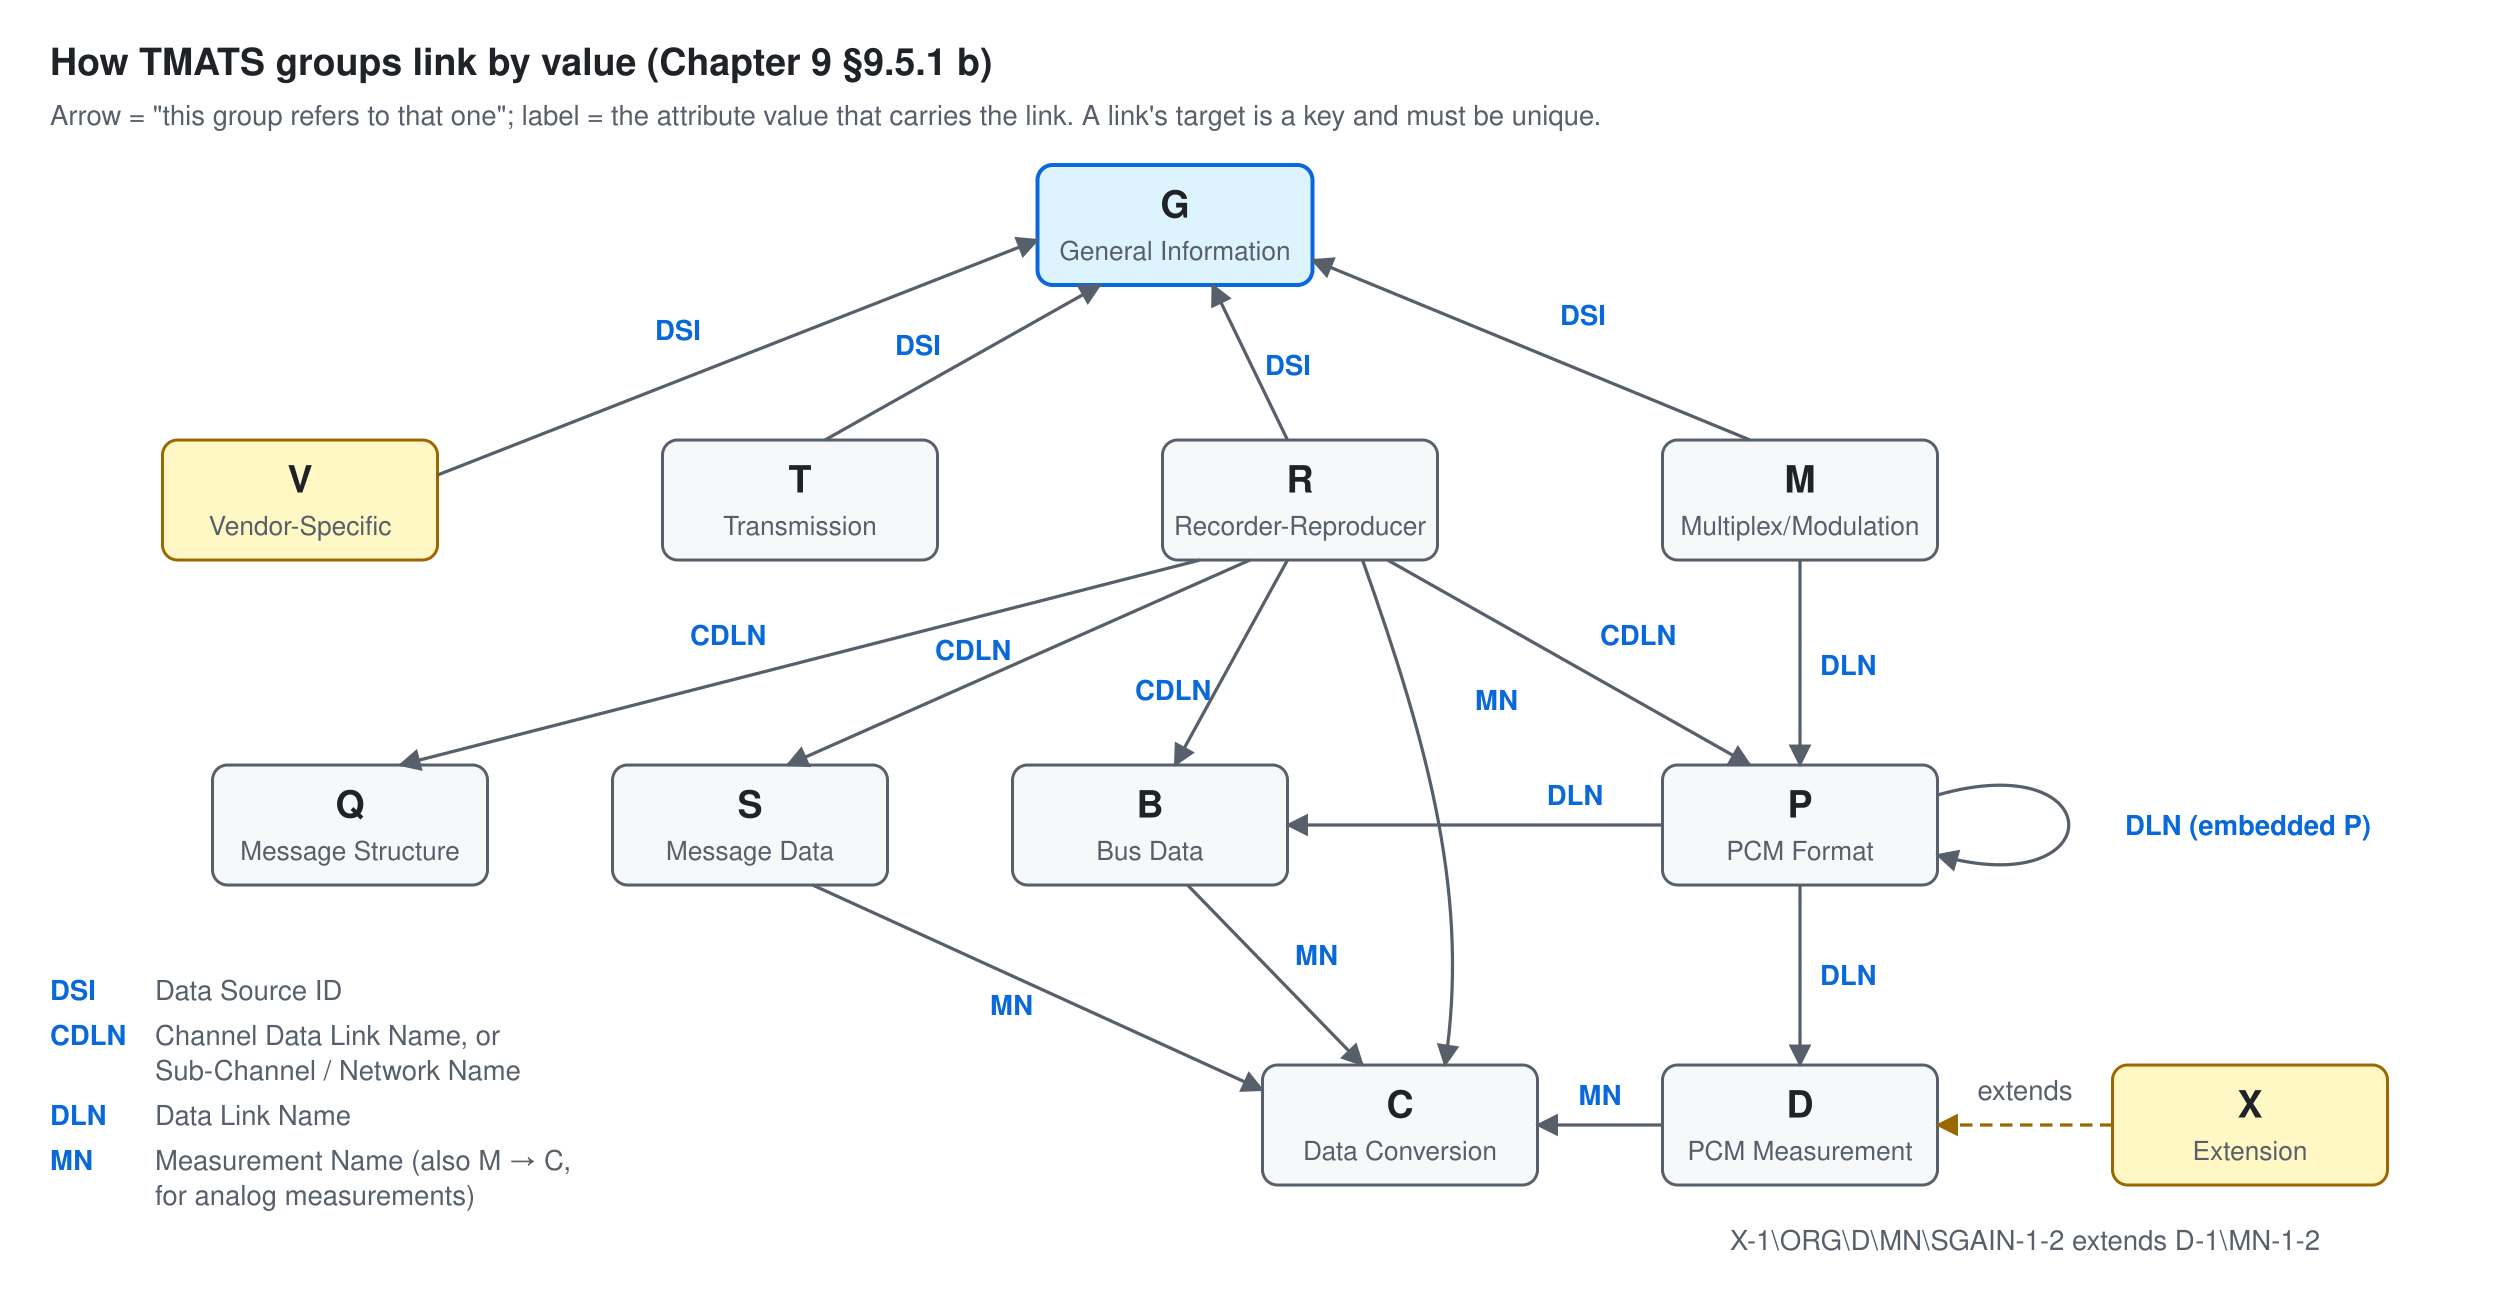
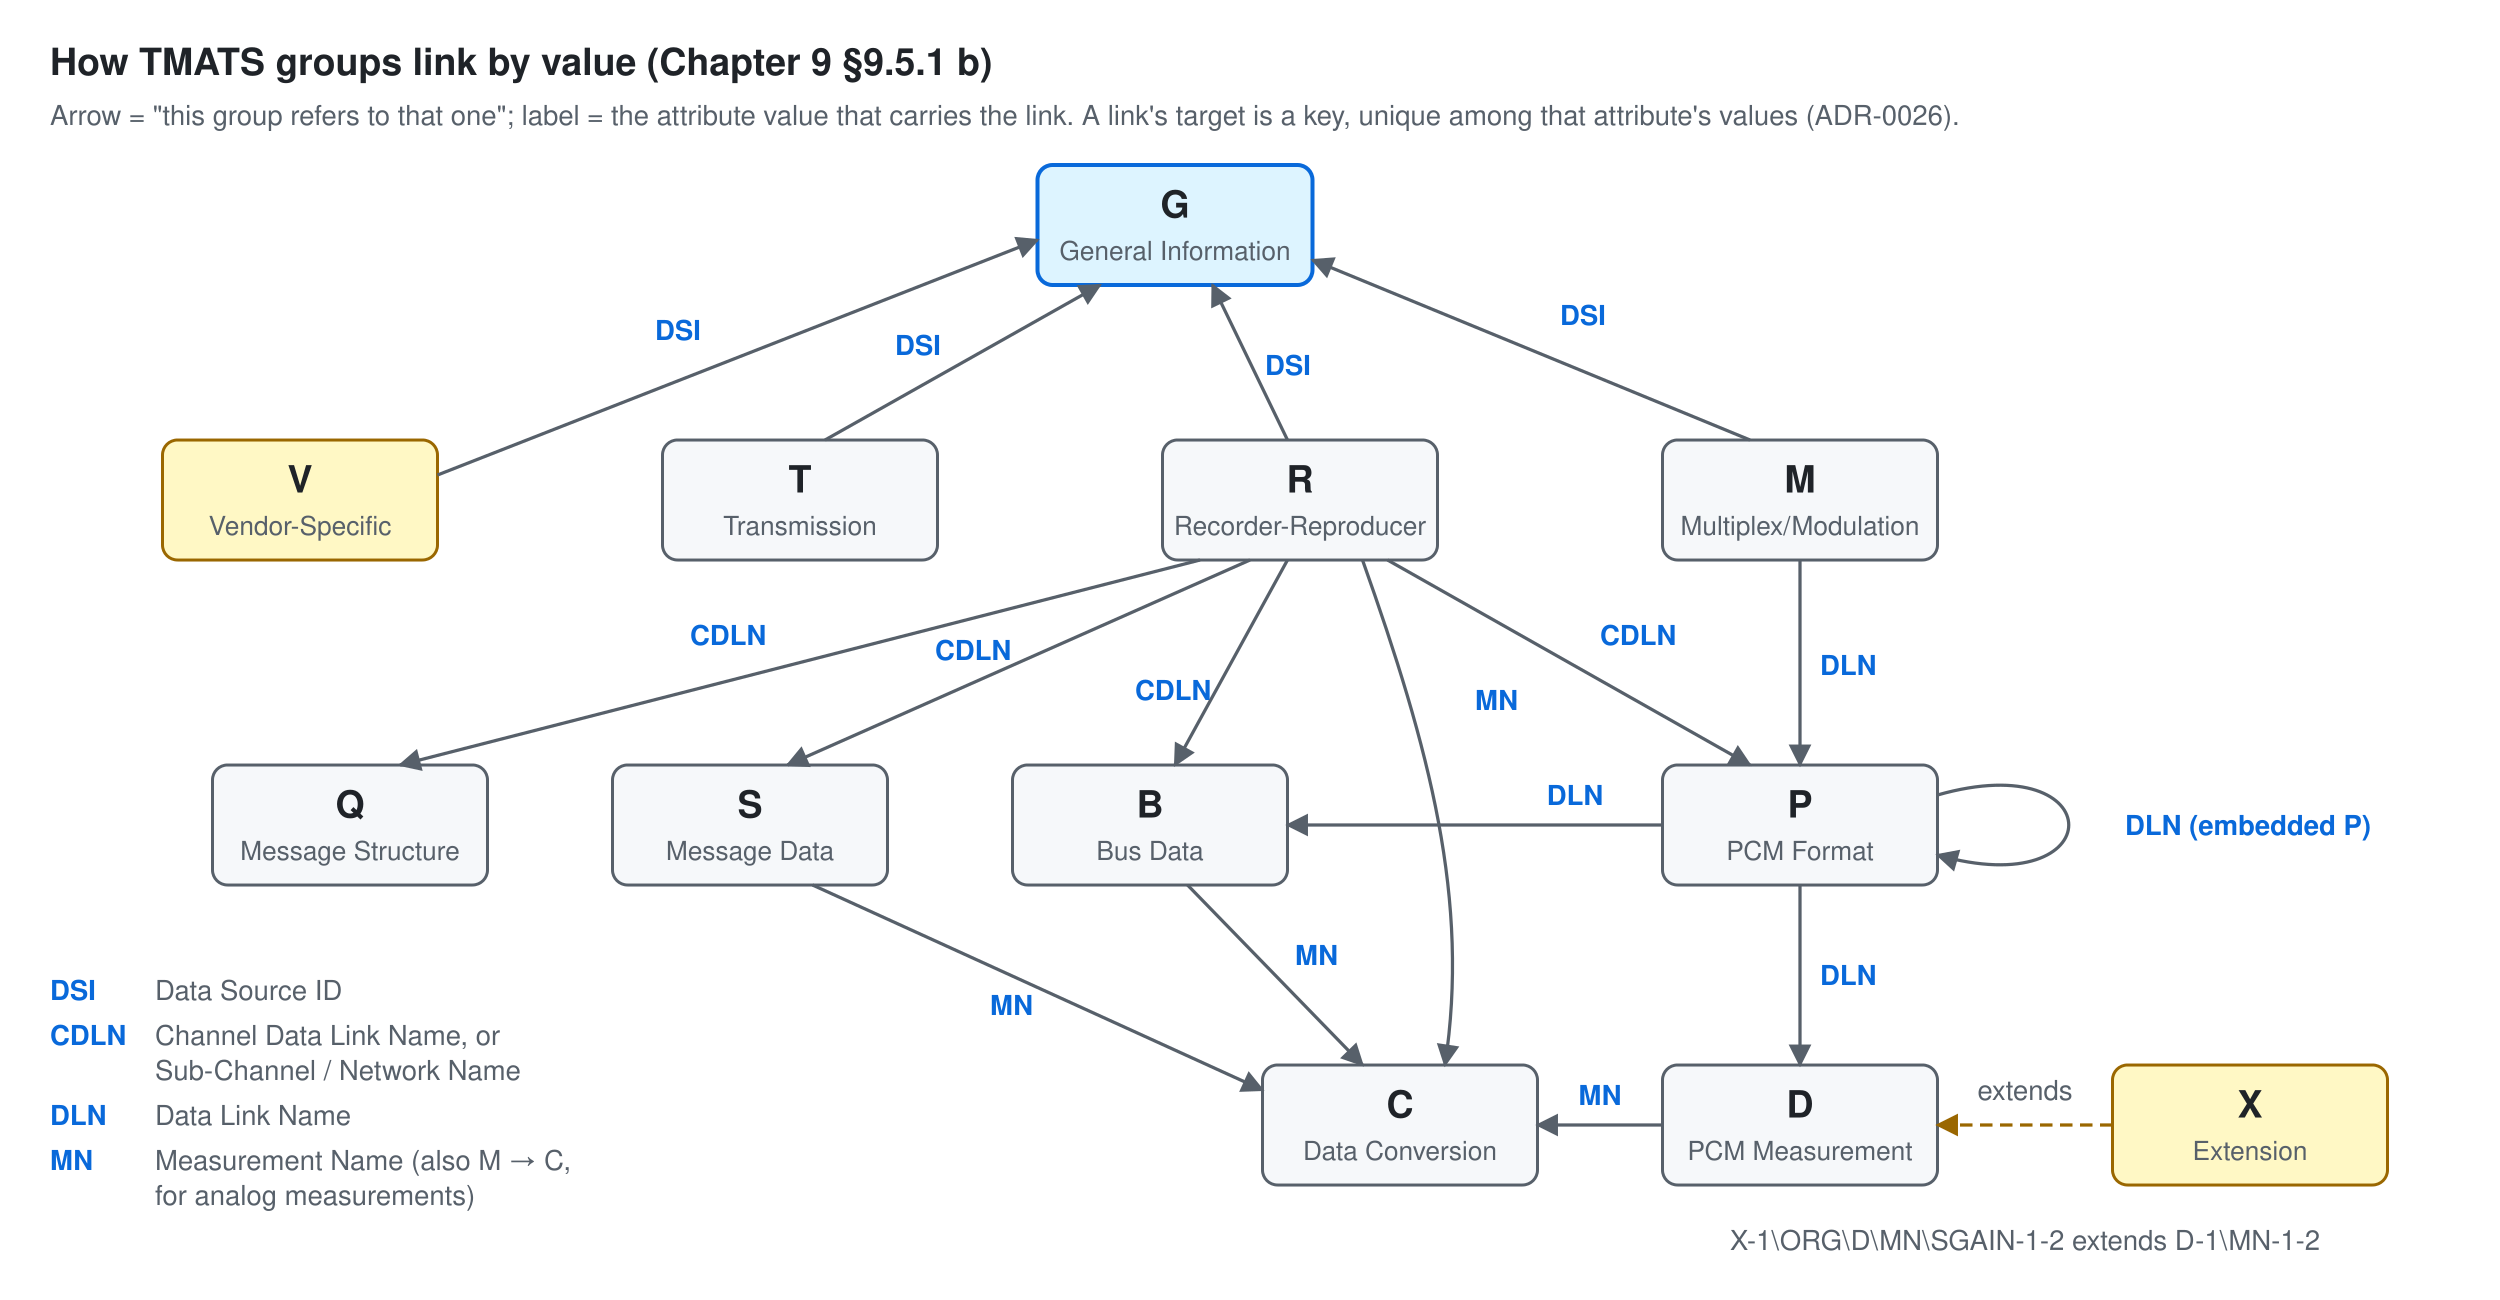
<svg xmlns="http://www.w3.org/2000/svg" viewBox="0 0 1000 520" role="img" aria-label="Chapter 9 group relationships (106-23 section 9.5.1 b): T, R, M, and V tie to G by Data Source ID; R ties to P, B, S, and Q by Channel Data Link Name; M ties to P, and P to embedded P, D, and B, by Data Link Name; R, D, B, and S tie to C by Measurement Name, and M does for analog measurements; X attributes extend any attribute with matching indices.">
  <style>
    text { font-family: -apple-system, "Segoe UI", Helvetica, Arial, sans-serif; font-size: 12px; fill: #1f2328; }
    .t { font-size: 15px; font-weight: 600; }
    .g { font-size: 15px; font-weight: 700; }
    .n { font-size: 10.5px; fill: #57606a; }
    .l { font-size: 11px; fill: #57606a; }
    .e { font-size: 11px; font-weight: 600; fill: #0969da; }
    .box { fill: #f6f8fa; stroke: #57606a; stroke-width: 1.2; }
    .hub { fill: #ddf4ff; stroke: #0969da; stroke-width: 1.6; }
    .ext { fill: #fff8c5; stroke: #9a6700; stroke-width: 1.2; }
    .ln { stroke: #57606a; stroke-width: 1.3; fill: none; }
    .dl { stroke: #9a6700; stroke-width: 1.3; fill: none; stroke-dasharray: 5 3; }
    .ah { fill: #57606a; } .ahx { fill: #9a6700; }
    @media (prefers-color-scheme: dark) {
      text { fill: #e6edf3; } .n, .l { fill: #9198a1; } .e { fill: #4493f8; }
      .box { fill: #161b22; stroke: #9198a1; } .hub { fill: #0c2d6b; stroke: #4493f8; }
      .ext { fill: #3b2e00; stroke: #d29922; } .ln { stroke: #9198a1; } .dl { stroke: #d29922; }
      .ah { fill: #9198a1; } .ahx { fill: #d29922; }
    }
  </style>
  <defs>
    <marker id="a" viewBox="0 0 10 10" refX="9" refY="5" markerWidth="7" markerHeight="7" orient="auto-start-reverse">
      <path class="ah" d="M0,0 L10,5 L0,10 z" />
    </marker>
    <marker id="x" viewBox="0 0 10 10" refX="9" refY="5" markerWidth="7" markerHeight="7" orient="auto-start-reverse">
      <path class="ahx" d="M0,0 L10,5 L0,10 z" />
    </marker>
  </defs>
  <text class="t" x="20" y="30">How TMATS groups link by value (Chapter 9 §9.5.1 b)</text>
-   <text class="l" x="20" y="50">Arrow = "this group refers to that one"; label = the attribute value that carries the link. A link's target is a key and must be unique.</text>
+   <text class="l" x="20" y="50">Arrow = "this group refers to that one"; label = the attribute value that carries the link. A link's target is a key, unique among that attribute's values (ADR-0026).</text>
  <rect class="hub" x="415" y="66" width="110" height="48" rx="6" />
  <text class="g" x="470" y="87" text-anchor="middle">G</text>
  <text class="n" x="470" y="104" text-anchor="middle">General Information</text>
  <rect class="ext" x="65" y="176" width="110" height="48" rx="6" />
  <text class="g" x="120" y="197" text-anchor="middle">V</text>
  <text class="n" x="120" y="214" text-anchor="middle">Vendor-Specific</text>
  <rect class="box" x="265" y="176" width="110" height="48" rx="6" />
  <text class="g" x="320" y="197" text-anchor="middle">T</text>
  <text class="n" x="320" y="214" text-anchor="middle">Transmission</text>
  <rect class="box" x="465" y="176" width="110" height="48" rx="6" />
  <text class="g" x="520" y="197" text-anchor="middle">R</text>
  <text class="n" x="520" y="214" text-anchor="middle">Recorder-Reproducer</text>
  <rect class="box" x="665" y="176" width="110" height="48" rx="6" />
  <text class="g" x="720" y="197" text-anchor="middle">M</text>
  <text class="n" x="720" y="214" text-anchor="middle">Multiplex/Modulation</text>
  <rect class="box" x="85" y="306" width="110" height="48" rx="6" />
  <text class="g" x="140" y="327" text-anchor="middle">Q</text>
  <text class="n" x="140" y="344" text-anchor="middle">Message Structure</text>
  <rect class="box" x="245" y="306" width="110" height="48" rx="6" />
  <text class="g" x="300" y="327" text-anchor="middle">S</text>
  <text class="n" x="300" y="344" text-anchor="middle">Message Data</text>
  <rect class="box" x="405" y="306" width="110" height="48" rx="6" />
  <text class="g" x="460" y="327" text-anchor="middle">B</text>
  <text class="n" x="460" y="344" text-anchor="middle">Bus Data</text>
  <rect class="box" x="665" y="306" width="110" height="48" rx="6" />
  <text class="g" x="720" y="327" text-anchor="middle">P</text>
  <text class="n" x="720" y="344" text-anchor="middle">PCM Format</text>
  <rect class="box" x="505" y="426" width="110" height="48" rx="6" />
  <text class="g" x="560" y="447" text-anchor="middle">C</text>
  <text class="n" x="560" y="464" text-anchor="middle">Data Conversion</text>
  <rect class="box" x="665" y="426" width="110" height="48" rx="6" />
  <text class="g" x="720" y="447" text-anchor="middle">D</text>
  <text class="n" x="720" y="464" text-anchor="middle">PCM Measurement</text>
  <rect class="ext" x="845" y="426" width="110" height="48" rx="6" />
  <text class="g" x="900" y="447" text-anchor="middle">X</text>
  <text class="n" x="900" y="464" text-anchor="middle">Extension</text>
  <path class="ln" d="M175,190 L415,96" marker-end="url(#a)" />
  <path class="ln" d="M330,176 L440,114" marker-end="url(#a)" />
  <path class="ln" d="M515,176 L485,114" marker-end="url(#a)" />
  <path class="ln" d="M700,176 L525,104" marker-end="url(#a)" />
  <text class="e" x="262" y="136">DSI</text>
  <text class="e" x="358" y="142">DSI</text>
  <text class="e" x="506" y="150">DSI</text>
  <text class="e" x="624" y="130">DSI</text>
  <path class="ln" d="M480,224 L160,306" marker-end="url(#a)" />
  <path class="ln" d="M500,224 L315,306" marker-end="url(#a)" />
  <path class="ln" d="M515,224 L470,306" marker-end="url(#a)" />
  <path class="ln" d="M555,224 L700,306" marker-end="url(#a)" />
  <text class="e" x="276" y="258">CDLN</text>
  <text class="e" x="374" y="264">CDLN</text>
  <text class="e" x="454" y="280">CDLN</text>
  <text class="e" x="640" y="258">CDLN</text>
  <path class="ln" d="M720,224 L720,306" marker-end="url(#a)" />
  <text class="e" x="728" y="270">DLN</text>
  <path class="ln" d="M720,354 L720,426" marker-end="url(#a)" />
  <text class="e" x="728" y="394">DLN</text>
  <path class="ln" d="M665,330 L515,330" marker-end="url(#a)" />
  <text class="e" x="630" y="322" text-anchor="middle">DLN</text>
  <path class="ln" d="M775,318 C845,298 845,362 775,342" marker-end="url(#a)" />
  <text class="e" x="850" y="334">DLN (embedded P)</text>
  <path class="ln" d="M665,450 L615,450" marker-end="url(#a)" />
  <text class="e" x="640" y="442" text-anchor="middle">MN</text>
  <path class="ln" d="M475,354 L545,426" marker-end="url(#a)" />
  <text class="e" x="518" y="386">MN</text>
  <path class="ln" d="M325,354 L505,436" marker-end="url(#a)" />
  <text class="e" x="396" y="406">MN</text>
  <path class="ln" d="M545,224 C572,300 588,360 578,426" marker-end="url(#a)" />
  <text class="e" x="590" y="284">MN</text>
  <path class="dl" d="M845,450 L775,450" marker-end="url(#x)" />
  <text class="l" x="810" y="440" text-anchor="middle">extends</text>
  <text class="l" x="810" y="500" text-anchor="middle">X-1\ORG\D\MN\SGAIN-1-2 extends D-1\MN-1-2</text>
  <text class="e" x="20" y="400">DSI</text>
  <text class="l" x="62" y="400">Data Source ID</text>
  <text class="e" x="20" y="418">CDLN</text>
  <text class="l" x="62" y="418">Channel Data Link Name, or</text>
  <text class="l" x="62" y="432">Sub-Channel / Network Name</text>
  <text class="e" x="20" y="450">DLN</text>
  <text class="l" x="62" y="450">Data Link Name</text>
  <text class="e" x="20" y="468">MN</text>
  <text class="l" x="62" y="468">Measurement Name (also M → C,</text>
  <text class="l" x="62" y="482">for analog measurements)</text>
</svg>
